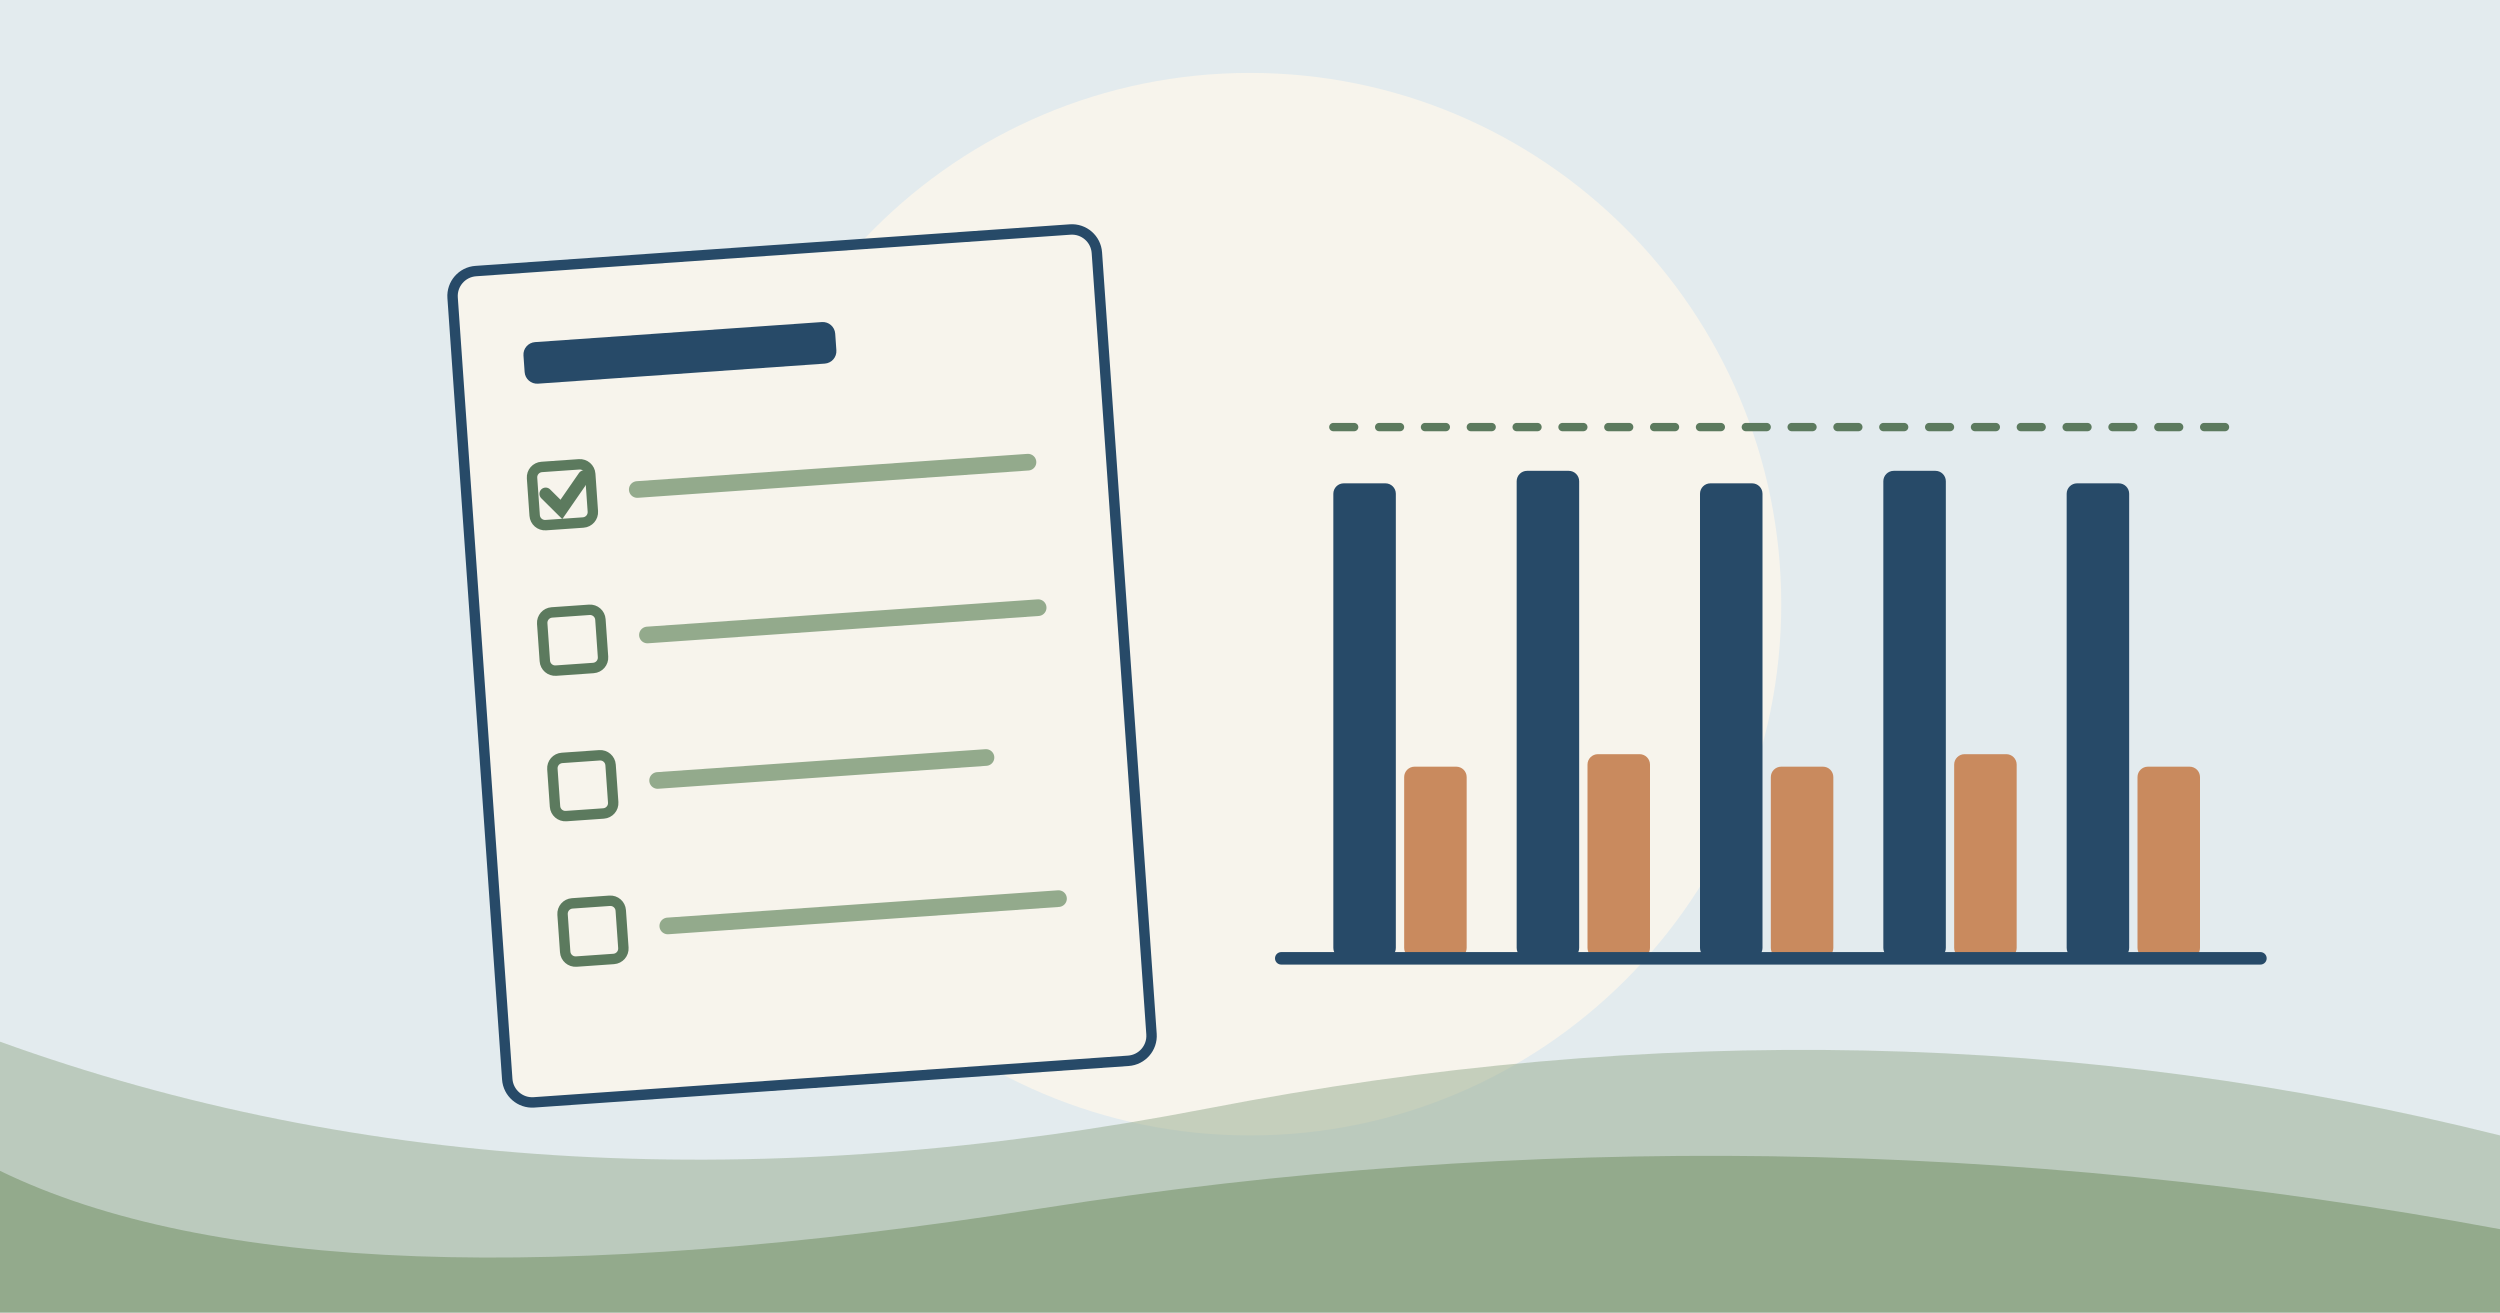
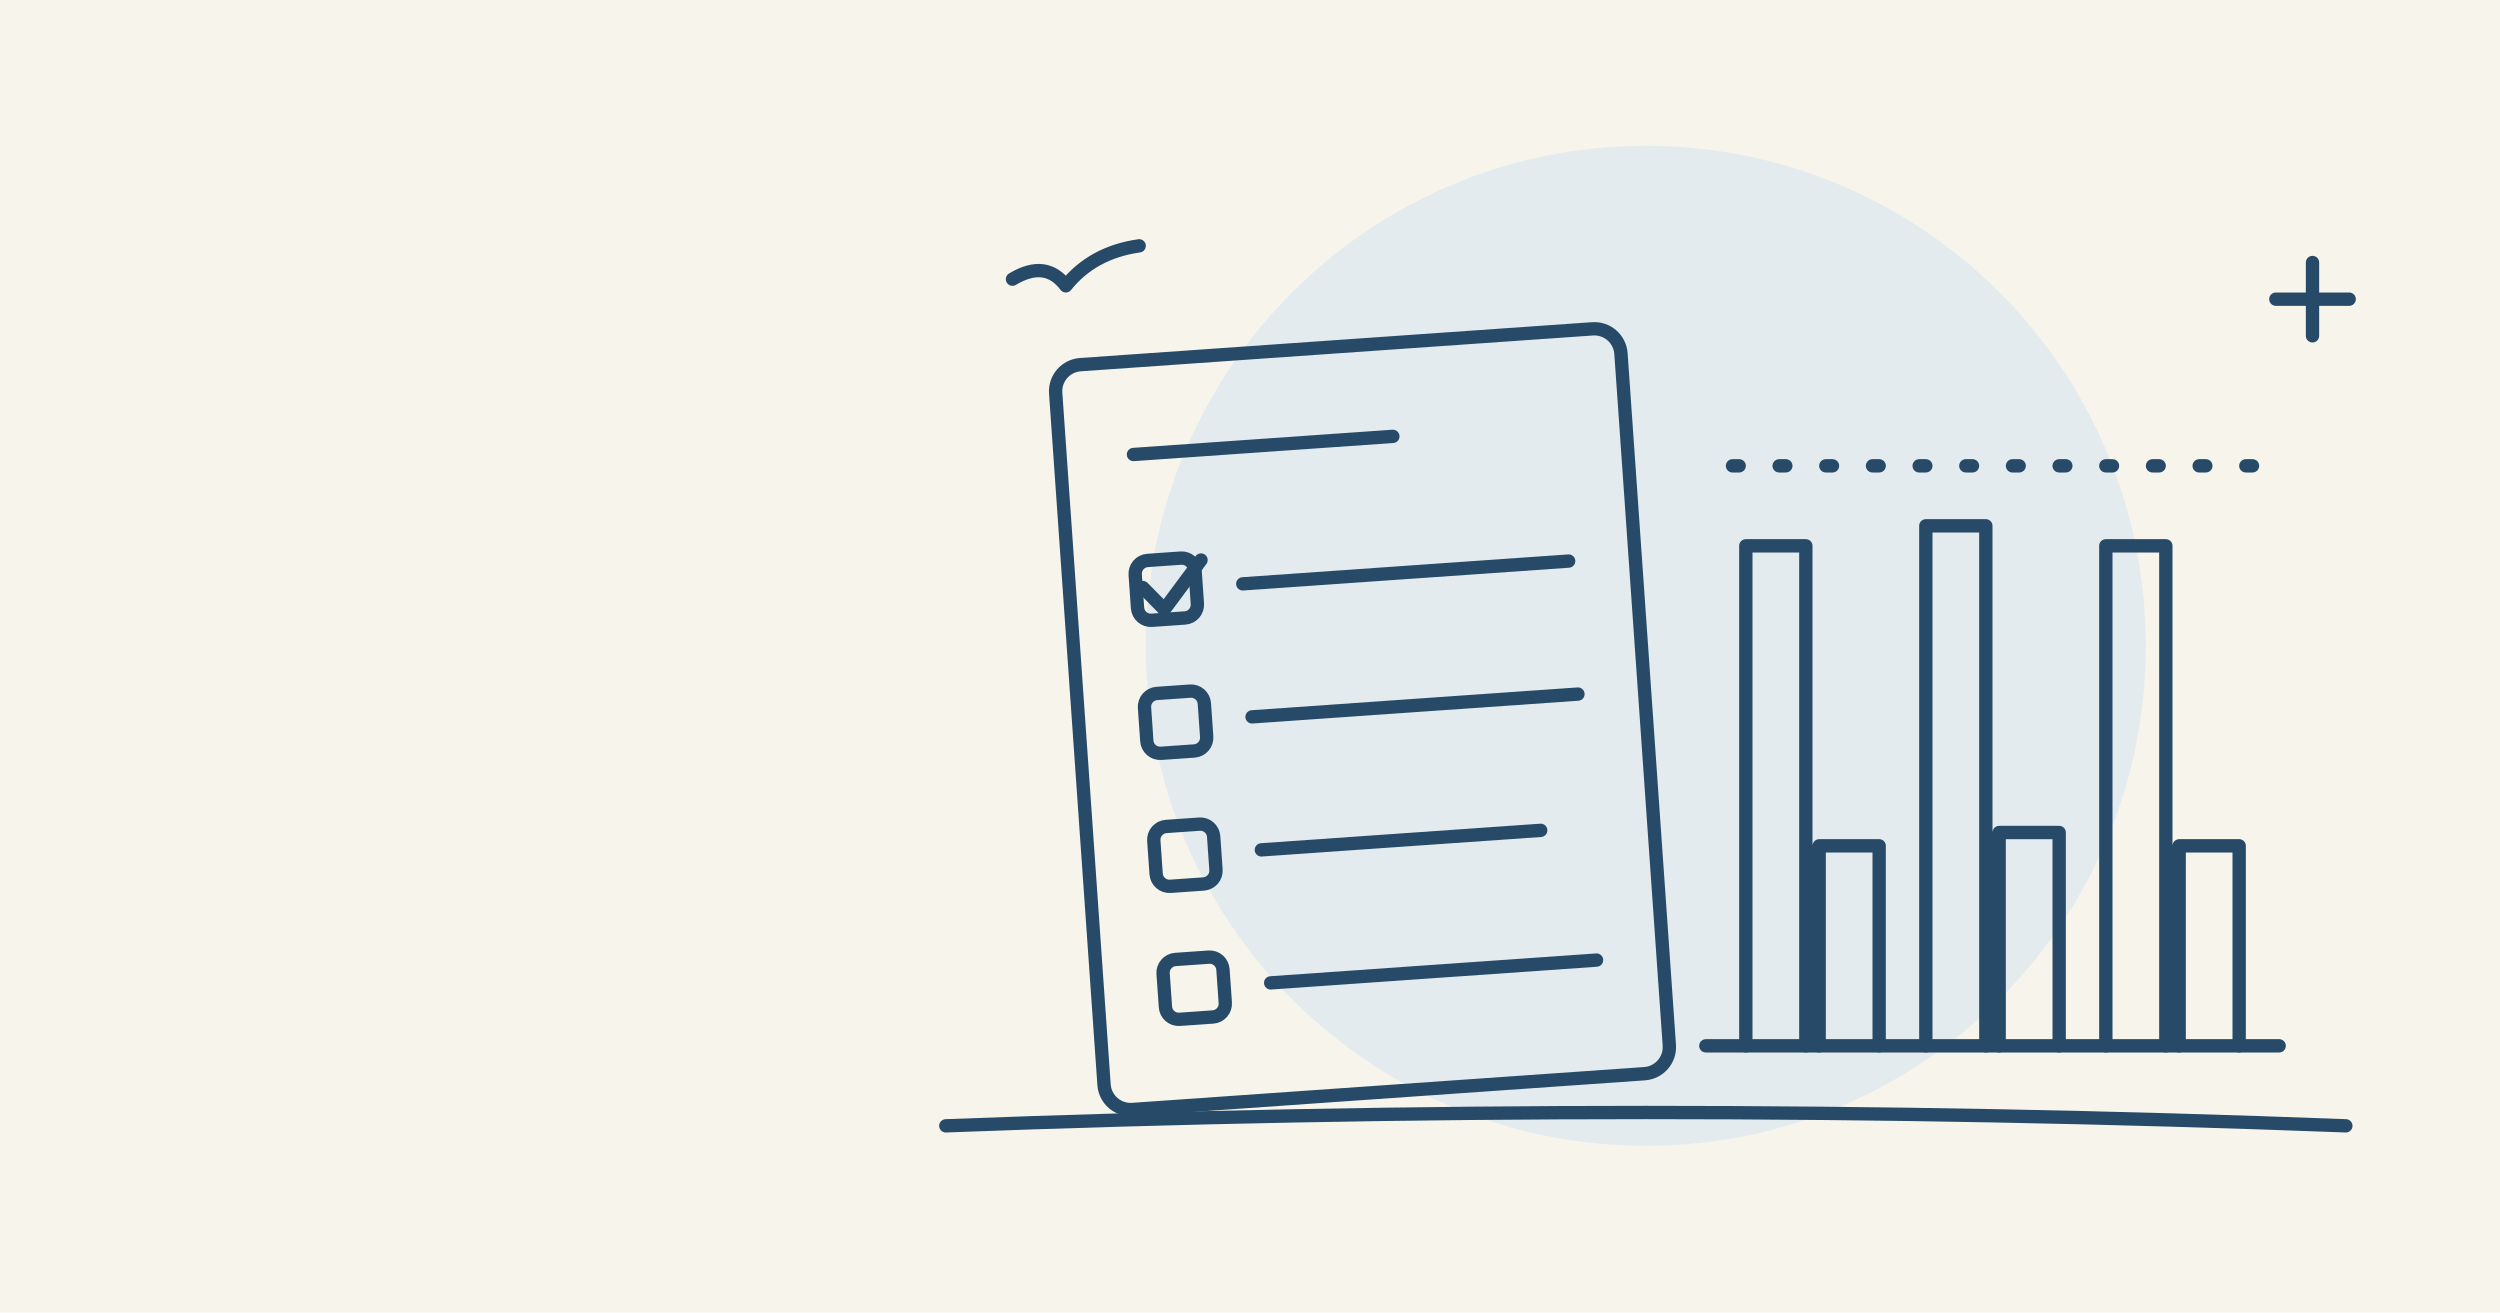
<svg xmlns="http://www.w3.org/2000/svg" viewBox="0 0 1200 630" width="1200" height="630">
-   <rect width="1200" height="630" fill="#E3EBEE" />
-   <circle cx="600" cy="290" r="255" fill="#F7F4EC" />
-   <g transform="translate(1200 0) scale(-1 1)">
-     <path d="M0 545 Q300 470 620 532 T1200 500 V630 H0Z" fill="#93AA8C" opacity=".5" />
-     <path d="M0 590 Q350 525 700 580 T1200 562 V630 H0Z" fill="#93AA8C" />
+   <rect width="1200" height="630" fill="#F7F4EC" />
+   <g transform="translate(310 -10) scale(1.6)">
+     <circle cx="300" cy="200" r="150" fill="#E3EBEE" />
+     <g fill="none" stroke="#274A68" stroke-width="4" stroke-linecap="round" stroke-linejoin="round">
+       <path d="M90 344 Q300 336 510 344" />
+       <g transform="rotate(-4 215 222)">
+         <rect x="130" y="110" width="170" height="224" rx="8" />
+         <path d="M152 138 H230" />
+         <rect x="150" y="170" width="18" height="18" rx="4" />
+         <path d="M152 178 l6 7 l12 -14 M182 179 H280" />
+         <rect x="150" y="210" width="18" height="18" rx="4" />
+         <path d="M182 219 H280" />
+         <rect x="150" y="250" width="18" height="18" rx="4" />
+         <path d="M182 259 H266" />
+         <rect x="150" y="290" width="18" height="18" rx="4" />
+         <path d="M182 299 H280" />
+       </g>
+       <path d="M330 320 V170 H348 V320 M352 320 V260 H370 V320 M384 320 V164 H402 V320 M406 320 V256 H424 V320 M438 320 V170 H456 V320 M460 320 V260 H478 V320" />
+       <path d="M318 320 H490" />
+       <path d="M326 146 H486" stroke-dasharray="2 12" />
+       <path d="M500 85 v22 M489 96 h22" />
+       <path d="M110 90 q10 -6 16 2 q8 -10 22 -12" />
+     </g>
  </g>
-   <g transform="rotate(-4 380 320)">
-     <rect x="230" y="120" width="310" height="400" rx="12" fill="#F7F4EC" stroke="#274A68" stroke-width="5" />
-     <rect x="262" y="156" width="150" height="20" rx="6" fill="#274A68" />
-     <g stroke="#93AA8C" stroke-width="8" stroke-linecap="round">
-       <path d="M312 230 H500" />
-       <path d="M312 300 H500" />
-       <path d="M312 370 H470" />
-       <path d="M312 440 H500" />
-     </g>
-     <g fill="none" stroke="#5C7A5E" stroke-width="5">
-       <rect x="262" y="216" width="28" height="28" rx="5" />
-       <rect x="262" y="286" width="28" height="28" rx="5" />
-       <rect x="262" y="356" width="28" height="28" rx="5" />
-       <rect x="262" y="426" width="28" height="28" rx="5" />
-     </g>
-     <path d="M268 229 l7 8 l12 -15" stroke="#5C7A5E" stroke-width="6" fill="none" stroke-linecap="round" />
-   </g>
-   <rect x="640" y="232" width="30" height="228" rx="5" fill="#274A68" />
-   <rect x="674" y="368" width="30" height="92" rx="5" fill="#C98A5E" />
-   <rect x="728" y="226" width="30" height="234" rx="5" fill="#274A68" />
-   <rect x="762" y="362" width="30" height="98" rx="5" fill="#C98A5E" />
-   <rect x="816" y="232" width="30" height="228" rx="5" fill="#274A68" />
-   <rect x="850" y="368" width="30" height="92" rx="5" fill="#C98A5E" />
-   <rect x="904" y="226" width="30" height="234" rx="5" fill="#274A68" />
-   <rect x="938" y="362" width="30" height="98" rx="5" fill="#C98A5E" />
-   <rect x="992" y="232" width="30" height="228" rx="5" fill="#274A68" />
-   <rect x="1026" y="368" width="30" height="92" rx="5" fill="#C98A5E" />
-   <path d="M615 460 H1085" stroke="#274A68" stroke-width="6" stroke-linecap="round" />
-   <path d="M640 205 H1070" stroke="#5C7A5E" stroke-width="4" stroke-dasharray="10 12" stroke-linecap="round" />
</svg>
